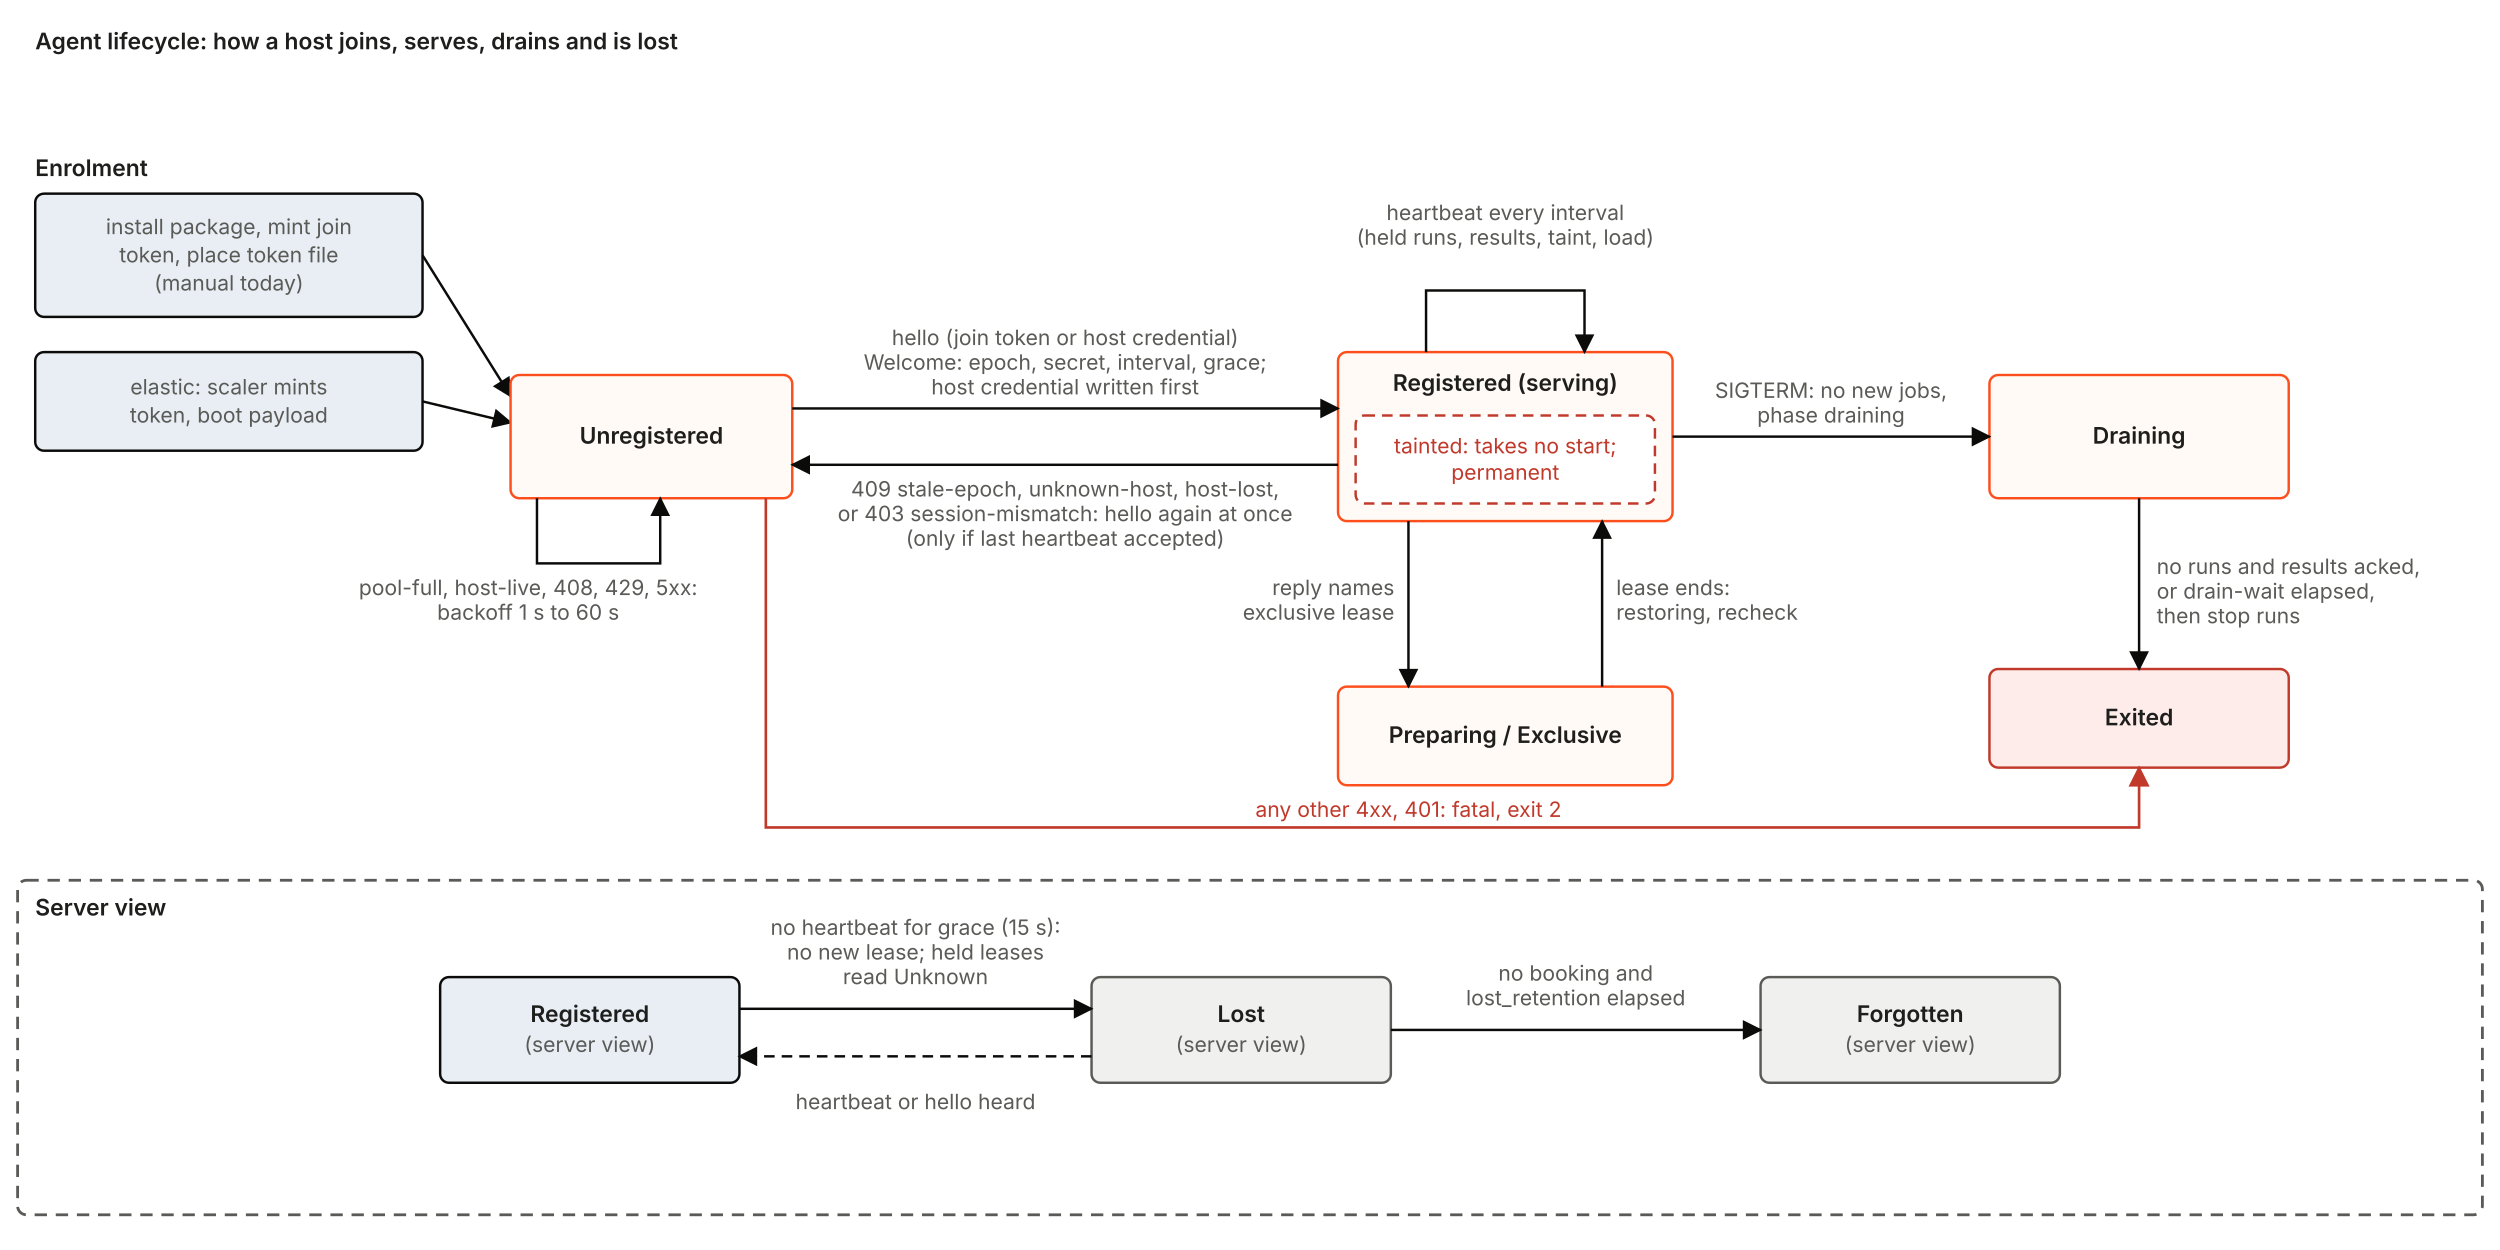
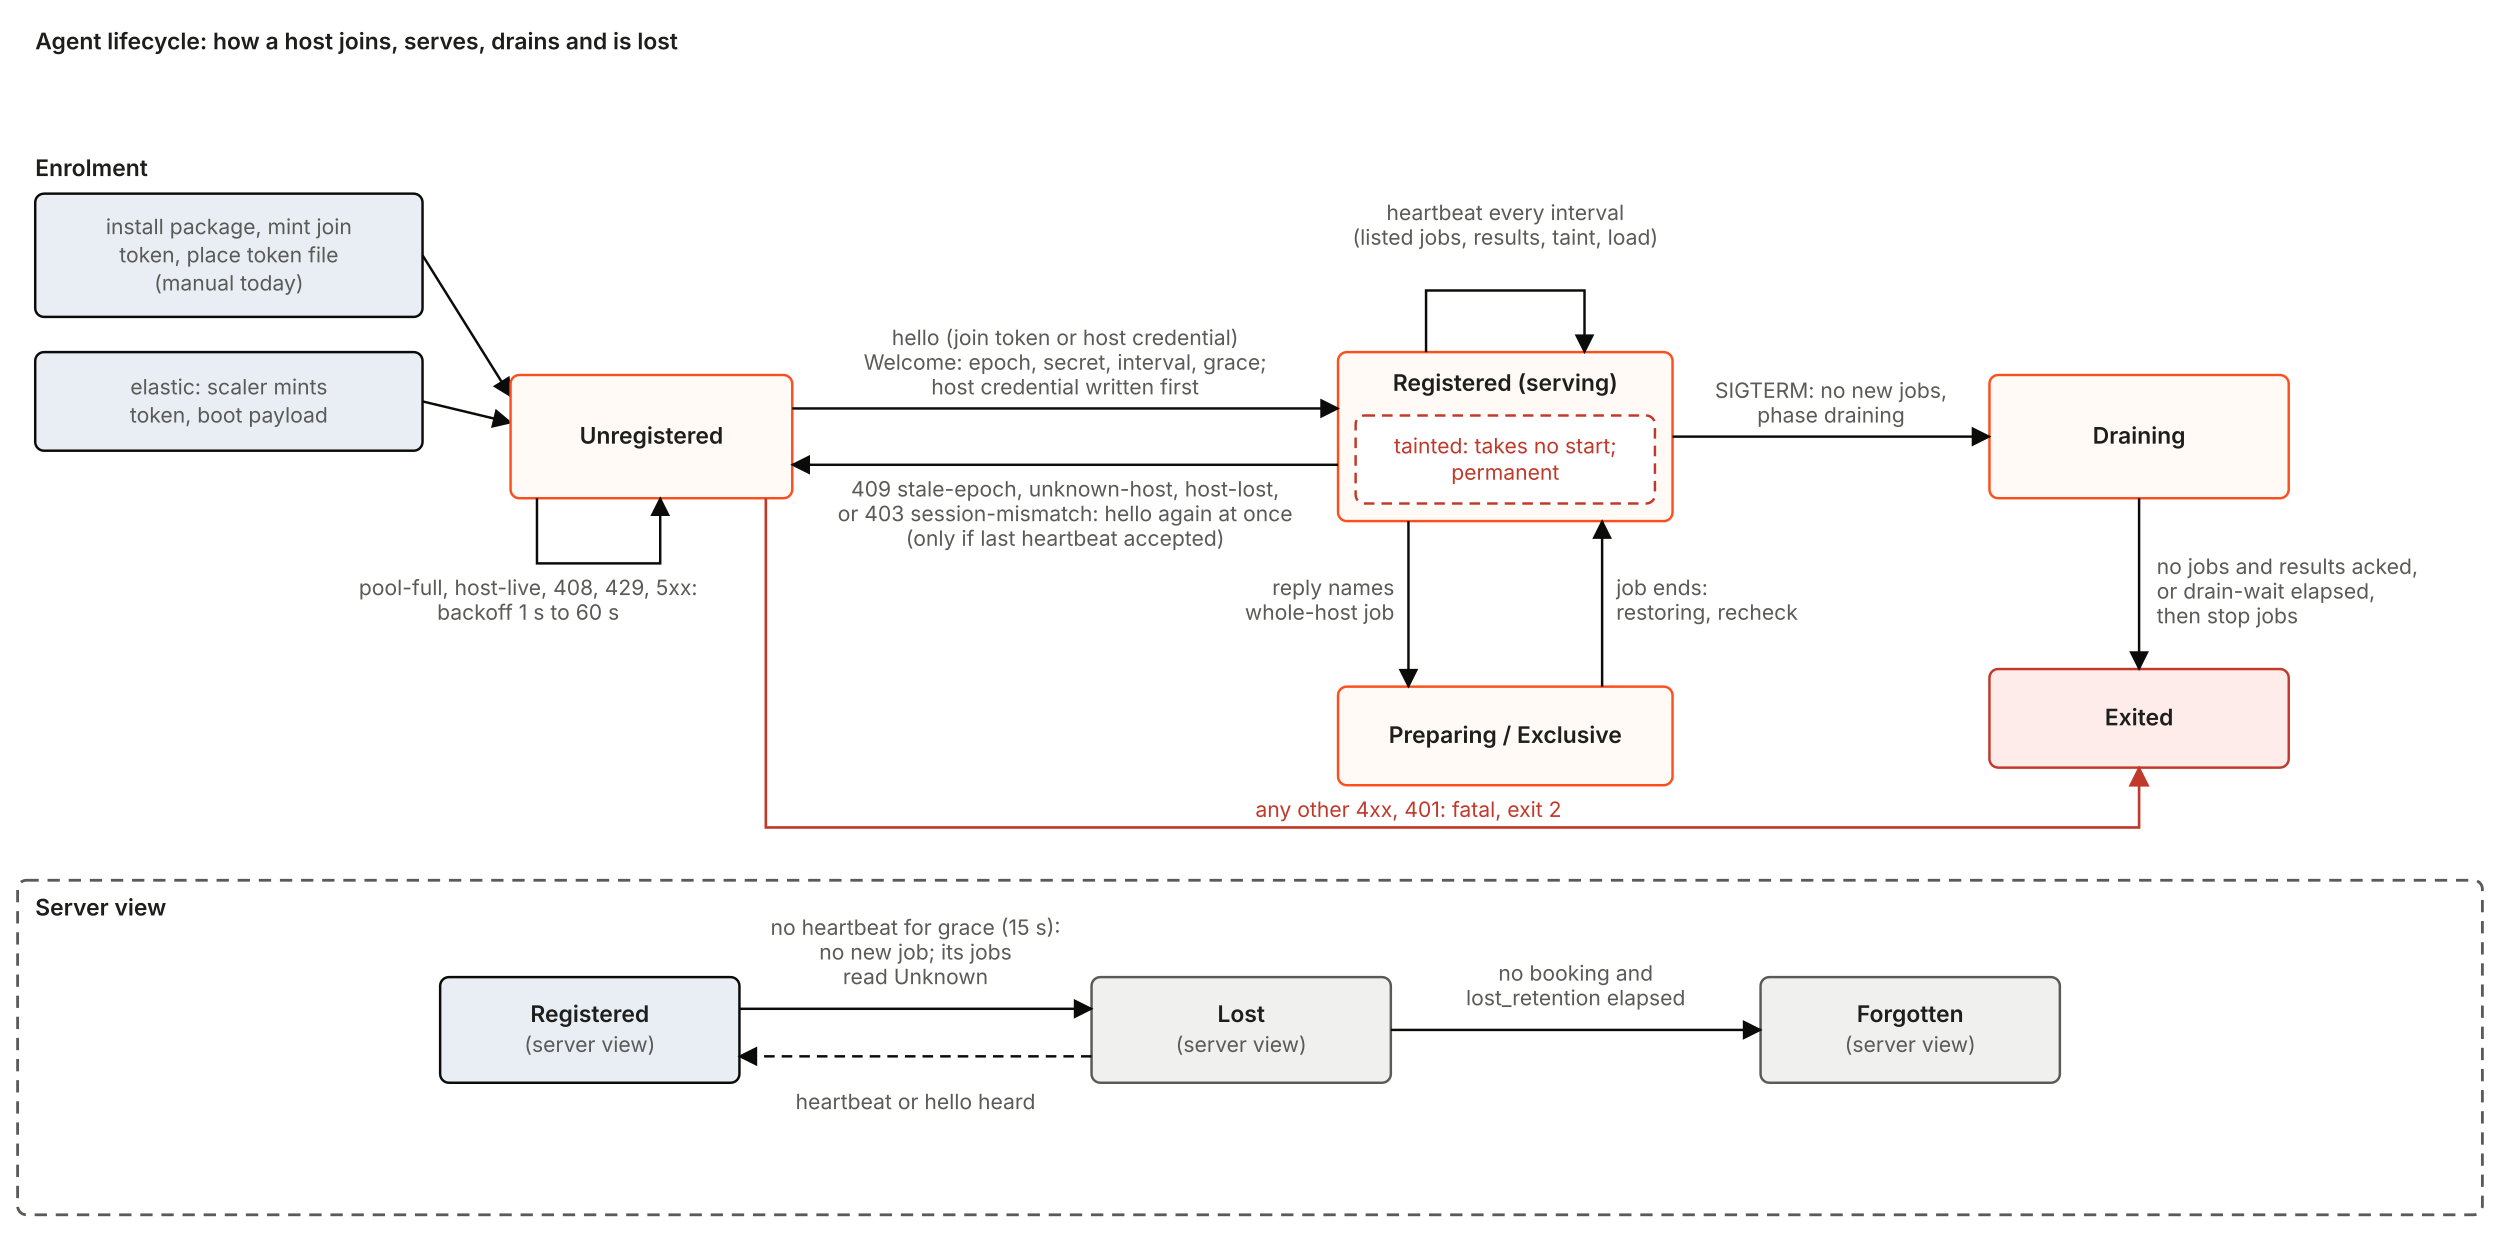
- <svg xmlns="http://www.w3.org/2000/svg" viewBox="0 0 1420 710" width="1420" height="710" role="img" aria-label="State machine of the host agent: unregistered, registered, preparing for an exclusive lease, draining and exited, plus the lease server view of a lost and forgotten host.">
+ <svg xmlns="http://www.w3.org/2000/svg" viewBox="0 0 1420 710" width="1420" height="710" role="img" aria-label="State machine of the host agent: unregistered, registered, preparing for a whole-host job, draining and exited, plus the service view of a lost and forgotten host.">
  <defs>
    <marker id="agent-lifecycle-ak" viewBox="0 0 10 10" refX="9" refY="5" markerWidth="8" markerHeight="8" orient="auto-start-reverse">
      <path d="M0,0 L10,5 L0,10 z" fill="#0B0B0A" />
    </marker>
    <marker id="agent-lifecycle-ao" viewBox="0 0 10 10" refX="9" refY="5" markerWidth="8" markerHeight="8" orient="auto-start-reverse">
      <path d="M0,0 L10,5 L0,10 z" fill="#FD4F1D" />
    </marker>
    <marker id="agent-lifecycle-ar" viewBox="0 0 10 10" refX="9" refY="5" markerWidth="8" markerHeight="8" orient="auto-start-reverse">
      <path d="M0,0 L10,5 L0,10 z" fill="#C0392B" />
    </marker>
  </defs>
  <style>
.box{fill:#FFFFFF;stroke:#0B0B0A;stroke-width:1.4}
.box-b{fill:#E8EEF4;stroke:#0B0B0A;stroke-width:1.4}
.box-o{fill:#FFFAF5;stroke:#FD4F1D;stroke-width:1.4}
.box-a{fill:#FD4F1D;stroke:#FD4F1D;stroke-width:1.4}
.box-t{fill:none;stroke:#FD4F1D;stroke-width:2}
.box-p{fill:none;stroke:#5A5A57;stroke-width:1.6;stroke-dasharray:7 5}
.box-g{fill:#F0F0EE;stroke:#5A5A57;stroke-width:1.4}
.box-gd{fill:#F0F0EE;stroke:#5A5A57;stroke-width:1.4;stroke-dasharray:6 4}
.box-r{fill:#FDECEA;stroke:#C0392B;stroke-width:1.4}
.box-rd{fill:#FFFFFF;stroke:#C0392B;stroke-width:1.4;stroke-dasharray:6 4}
.box-n{fill:#E6F4EA;stroke:#2E7D32;stroke-width:1.4}
.ln{stroke:#0B0B0A;fill:none;stroke-width:1.4}
.ln-d{stroke:#0B0B0A;fill:none;stroke-width:1.4;stroke-dasharray:6 4}
.ln-o{stroke:#FD4F1D;fill:none;stroke-width:1.6}
.ln-r{stroke:#C0392B;fill:none;stroke-width:1.5}
.ln-rd{stroke:#C0392B;fill:none;stroke-width:1.5;stroke-dasharray:6 4}
text{fill:#1E1E1D;font-family:system-ui,-apple-system,'Segoe UI',sans-serif;font-size:13px}
.b{font-weight:600}
.t-m{fill:#5A5A57;font-size:12px}
.t-r{fill:#C0392B;font-size:12px}
.t-w{fill:#FFFFFF;font-weight:600}
.lbl{paint-order:stroke;stroke:#FFFFFF;stroke-width:4px;stroke-linejoin:round}
</style>
  <rect x="0" y="0" width="1420" height="710" fill="#FFFFFF" />
  <text x="20" y="28" class="b" text-anchor="start" font-size="16">Agent lifecycle: how a host joins, serves, drains and is lost</text>
  <text x="20" y="100" class="b" text-anchor="start">Enrolment</text>
  <rect x="20" y="110" width="220" height="70" rx="5" class="box-b" />
  <text x="130.0" y="133.0" class="t-m" text-anchor="middle">install package, mint join</text>
  <text x="130.0" y="149.0" class="t-m" text-anchor="middle">token, place token file</text>
  <text x="130.0" y="165.0" class="t-m" text-anchor="middle">(manual today)</text>
  <rect x="20" y="200" width="220" height="56" rx="5" class="box-b" />
  <text x="130.0" y="224.0" class="t-m" text-anchor="middle">elastic: scaler mints</text>
  <text x="130.0" y="240.0" class="t-m" text-anchor="middle">token, boot payload</text>
  <path d="M240,145 L290,225" class="ln" marker-end="url(#agent-lifecycle-ak)" />
  <path d="M240,228 L290,240" class="ln" marker-end="url(#agent-lifecycle-ak)" />
  <rect x="290" y="213" width="160" height="70" rx="5" class="box-o" />
  <text x="370.0" y="252.0" class="b" text-anchor="middle">Unregistered</text>
  <rect x="760" y="200" width="190" height="96" rx="5" class="box-o" />
  <text x="855" y="222" class="b" text-anchor="middle">Registered (serving)</text>
  <rect x="770" y="236" width="170" height="50" rx="5" class="box-rd" />
  <text x="855.0" y="257.5" class="t-r" text-anchor="middle">tainted: takes no start;</text>
  <text x="855.0" y="272.5" class="t-r" text-anchor="middle">permanent</text>
  <path d="M450,232 L760,232" class="ln" marker-end="url(#agent-lifecycle-ak)" />
  <text x="605" y="196" class="t-m lbl" text-anchor="middle">hello (join token or host credential)</text>
  <text x="605" y="210" class="t-m lbl" text-anchor="middle">Welcome: epoch, secret, interval, grace;</text>
  <text x="605" y="224" class="t-m lbl" text-anchor="middle">host credential written first</text>
  <path d="M760,264 L450,264" class="ln" marker-end="url(#agent-lifecycle-ak)" />
  <text x="605" y="282" class="t-m lbl" text-anchor="middle">409 stale-epoch, unknown-host, host-lost,</text>
  <text x="605" y="296" class="t-m lbl" text-anchor="middle">or 403 session-mismatch: hello again at once</text>
  <text x="605" y="310" class="t-m lbl" text-anchor="middle">(only if last heartbeat accepted)</text>
  <path d="M305,283 L305,320 L375,320 L375,283" class="ln" marker-end="url(#agent-lifecycle-ak)" />
  <text x="300" y="338" class="t-m lbl" text-anchor="middle">pool-full, host-live, 408, 429, 5xx:</text>
  <text x="300" y="352" class="t-m lbl" text-anchor="middle">backoff 1 s to 60 s</text>
  <path d="M810,200 L810,165 L900,165 L900,200" class="ln" marker-end="url(#agent-lifecycle-ak)" />
  <text x="855" y="125" class="t-m lbl" text-anchor="middle">heartbeat every interval</text>
-   <text x="855" y="139" class="t-m lbl" text-anchor="middle">(held runs, results, taint, load)</text>
+   <text x="855" y="139" class="t-m lbl" text-anchor="middle">(listed jobs, results, taint, load)</text>
  <rect x="1130" y="213" width="170" height="70" rx="5" class="box-o" />
  <text x="1215.0" y="252.0" class="b" text-anchor="middle">Draining</text>
  <path d="M950,248 L1130,248" class="ln" marker-end="url(#agent-lifecycle-ak)" />
  <text x="1040" y="226" class="t-m lbl" text-anchor="middle">SIGTERM: no new jobs,</text>
  <text x="1040" y="240" class="t-m lbl" text-anchor="middle">phase draining</text>
  <rect x="760" y="390" width="190" height="56" rx="5" class="box-o" />
  <text x="855.0" y="422.0" class="b" text-anchor="middle">Preparing / Exclusive</text>
  <path d="M800,296 L800,390" class="ln" marker-end="url(#agent-lifecycle-ak)" />
  <text x="792" y="338" class="t-m lbl" text-anchor="end">reply names</text>
-   <text x="792" y="352" class="t-m lbl" text-anchor="end">exclusive lease</text>
+   <text x="792" y="352" class="t-m lbl" text-anchor="end">whole-host job</text>
  <path d="M910,390 L910,296" class="ln" marker-end="url(#agent-lifecycle-ak)" />
-   <text x="918" y="338" class="t-m lbl" text-anchor="start">lease ends:</text>
+   <text x="918" y="338" class="t-m lbl" text-anchor="start">job ends:</text>
  <text x="918" y="352" class="t-m lbl" text-anchor="start">restoring, recheck</text>
  <rect x="1130" y="380" width="170" height="56" rx="5" class="box-r" />
  <text x="1215.0" y="412.0" class="b" text-anchor="middle">Exited</text>
  <path d="M1215,283 L1215,380" class="ln" marker-end="url(#agent-lifecycle-ak)" />
-   <text x="1225" y="326" class="t-m lbl" text-anchor="start">no runs and results acked,</text>
+   <text x="1225" y="326" class="t-m lbl" text-anchor="start">no jobs and results acked,</text>
  <text x="1225" y="340" class="t-m lbl" text-anchor="start">or drain-wait elapsed,</text>
-   <text x="1225" y="354" class="t-m lbl" text-anchor="start">then stop runs</text>
+   <text x="1225" y="354" class="t-m lbl" text-anchor="start">then stop jobs</text>
  <path d="M435,283 L435,470 L1215,470 L1215,436" class="ln-r" marker-end="url(#agent-lifecycle-ar)" />
  <text x="800" y="464" class="t-r lbl" text-anchor="middle">any other 4xx, 401: fatal, exit 2</text>
  <rect x="10" y="500" width="1400" height="190" rx="5" class="box-p" />
  <text x="20" y="520" class="b" text-anchor="start">Server view</text>
  <rect x="250" y="555" width="170" height="60" rx="5" class="box-b" />
  <text x="335.0" y="580.5" class="b" text-anchor="middle">Registered</text>
  <text x="335.0" y="597.5" class="t-m" text-anchor="middle">(server view)</text>
  <rect x="620" y="555" width="170" height="60" rx="5" class="box-g" />
  <text x="705.0" y="580.5" class="b" text-anchor="middle">Lost</text>
  <text x="705.0" y="597.5" class="t-m" text-anchor="middle">(server view)</text>
  <rect x="1000" y="555" width="170" height="60" rx="5" class="box-g" />
  <text x="1085.0" y="580.5" class="b" text-anchor="middle">Forgotten</text>
  <text x="1085.0" y="597.5" class="t-m" text-anchor="middle">(server view)</text>
  <path d="M420,573 L620,573" class="ln" marker-end="url(#agent-lifecycle-ak)" />
  <text x="520" y="531" class="t-m lbl" text-anchor="middle">no heartbeat for grace (15 s):</text>
-   <text x="520" y="545" class="t-m lbl" text-anchor="middle">no new lease; held leases</text>
+   <text x="520" y="545" class="t-m lbl" text-anchor="middle">no new job; its jobs</text>
  <text x="520" y="559" class="t-m lbl" text-anchor="middle">read Unknown</text>
  <path d="M620,600 L420,600" class="ln-d" marker-end="url(#agent-lifecycle-ak)" />
  <text x="520" y="630" class="t-m lbl" text-anchor="middle">heartbeat or hello heard</text>
  <path d="M790,585 L1000,585" class="ln" marker-end="url(#agent-lifecycle-ak)" />
  <text x="895" y="557" class="t-m lbl" text-anchor="middle">no booking and</text>
  <text x="895" y="571" class="t-m lbl" text-anchor="middle">lost_retention elapsed</text>
</svg>
